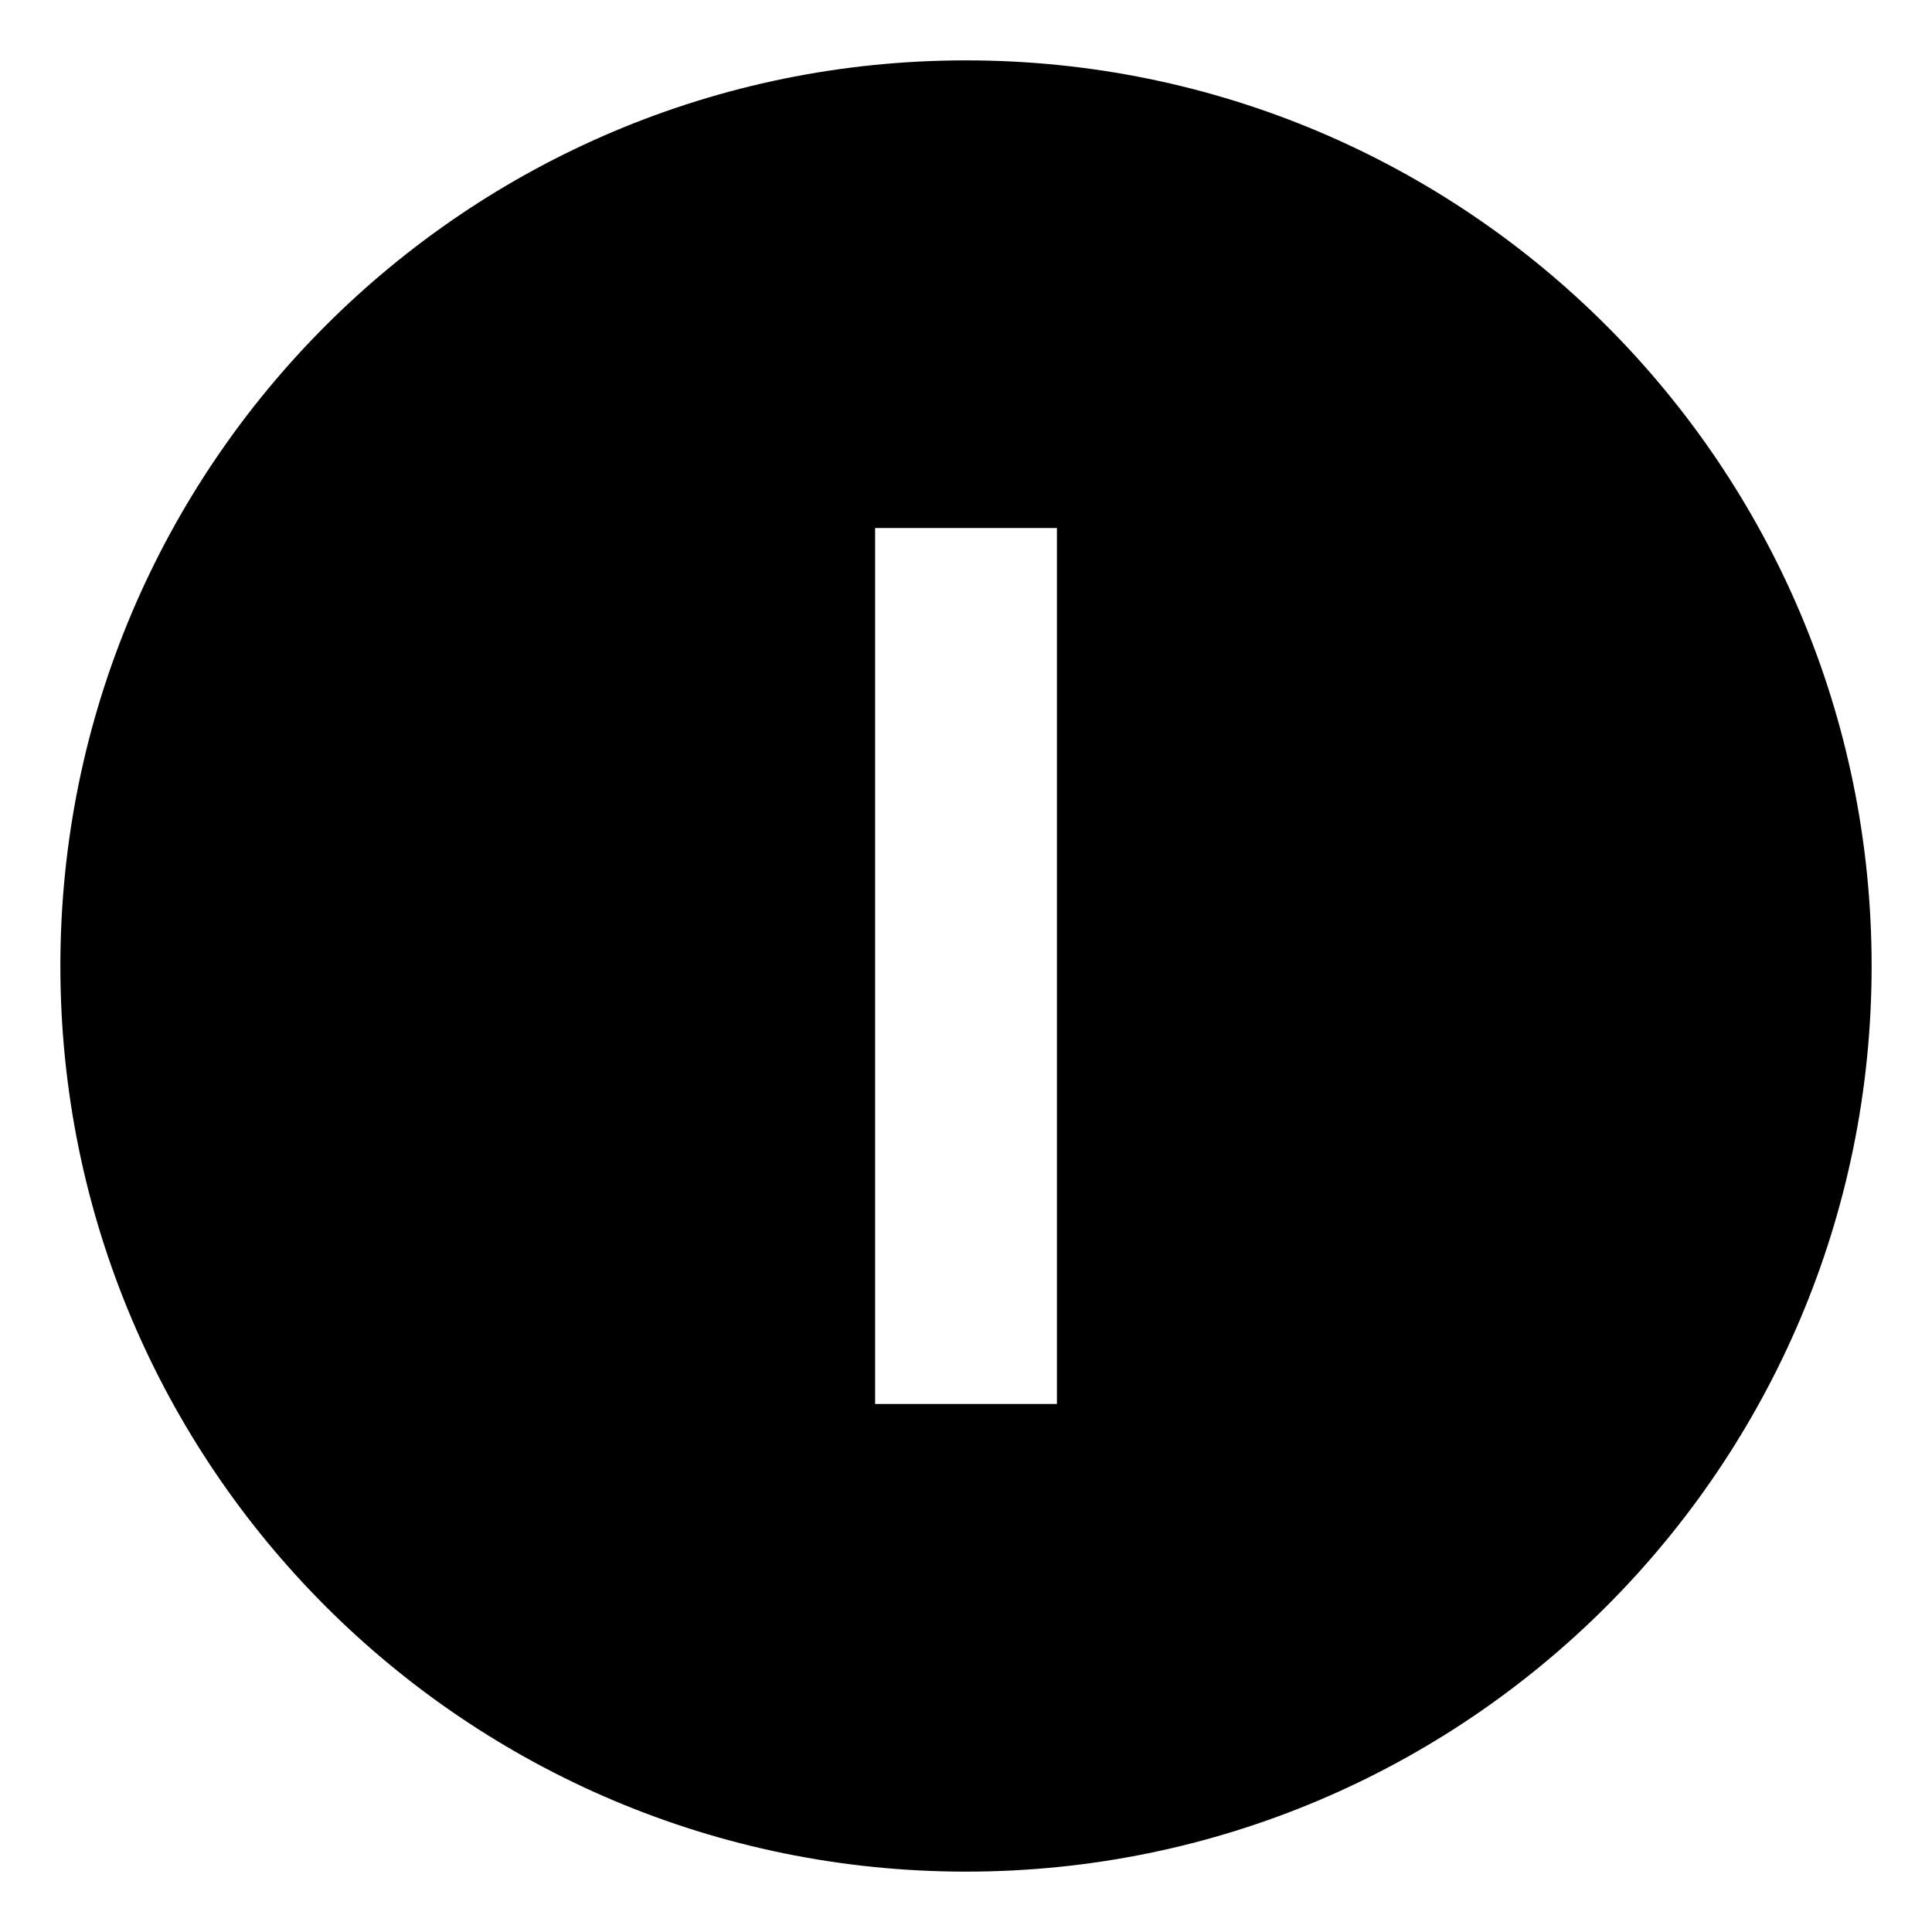
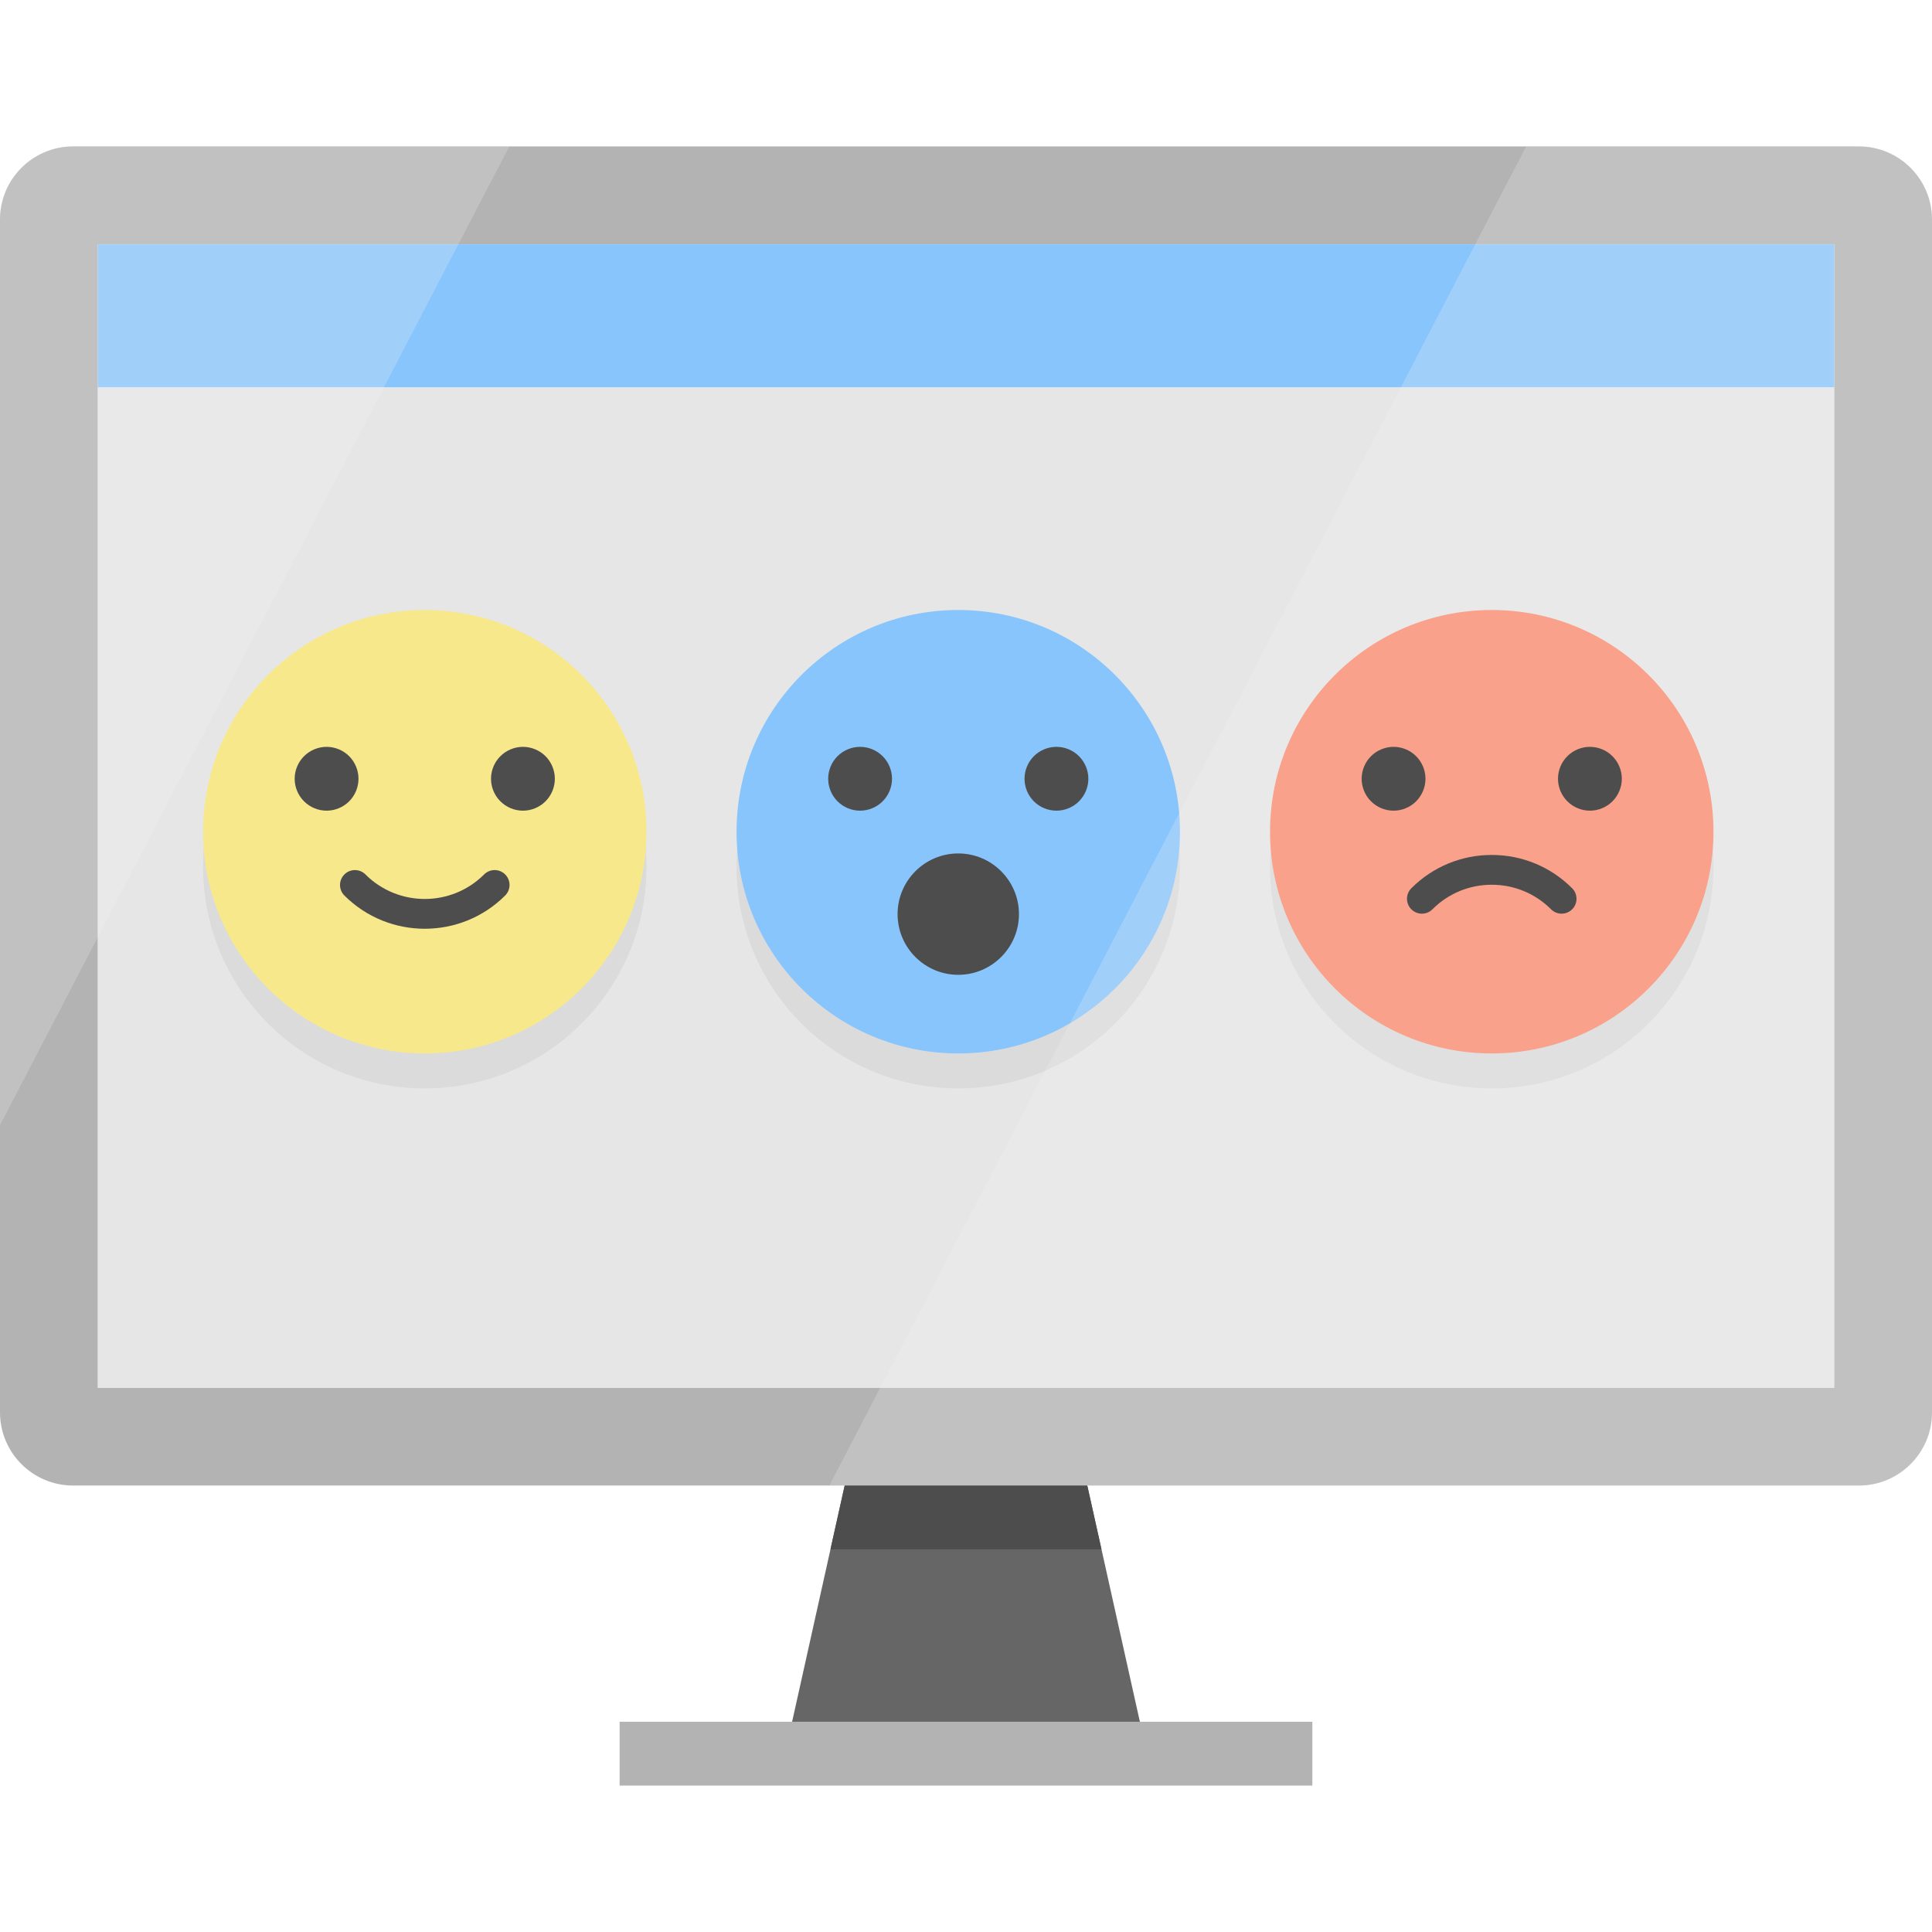
- <svg xmlns="http://www.w3.org/2000/svg" width="64px" height="64px" viewBox="0 0 64 64" aria-hidden="true" role="img" class="iconify iconify--emojione-monotone" preserveAspectRatio="xMidYMid meet">
-   <path d="M32 2C15.432 2 2 15.431 2 32c0 16.569 13.432 30 30 30s30-13.432 30-30C62 15.431 48.568 2 32 2m3.012 44.508h-6.023V17.492h6.023v29.016" fill="currentColor" />
+ <svg xmlns="http://www.w3.org/2000/svg" version="1.1" id="Layer_1" x="0px" y="0px" viewBox="0 0 454 454" style="enable-background:new 0 0 454 454;" xml:space="preserve">
+   <g>
+     <polygon style="fill:#666666;" points="269.53,412.088 184.47,412.088 195.15,364.088 198.49,349.088 255.5,349.088    258.84,364.088  " />
+     <path style="fill:#B3B3B3;" d="M454,51.608v280.28c0,9.5-7.7,17.2-17.2,17.2H255.5h-57.01H17.2c-9.5,0-17.2-7.7-17.2-17.2V51.608   c0-9.5,7.7-17.2,17.2-17.2h419.6C446.3,34.408,454,42.108,454,51.608z M431,326.088V91.058v-33.65H23v33.65v235.03H431z" />
+     <path style="fill:#4D4D4D;" d="M255.5,349.088h-57.01l-3.34,15h63.69L255.5,349.088z" />
+     <rect x="23" y="57.408" style="fill:#88C5FC;" width="408" height="33.65" />
+     <rect x="23" y="91.058" style="fill:#E6E6E6;" width="408" height="235.03" />
+     <g style="opacity:0.23;">
+       <circle style="fill:#B3B3B3;" cx="99.818" cy="203.66" r="52.101" />
+       <circle style="fill:#B3B3B3;" cx="225.181" cy="203.66" r="52.101" />
+       <circle style="fill:#B3B3B3;" cx="350.545" cy="203.66" r="52.101" />
+     </g>
+     <rect x="145.603" y="404.592" style="fill:#B3B3B3;" width="162.788" height="15" />
+     <circle style="fill:#F7E88B;" cx="99.818" cy="195.446" r="52.101" />
+     <path style="fill:#4D4D4D;" d="M76.743,190.5c-1.97,0-3.9-0.8-5.3-2.2c-1.4-1.39-2.2-3.33-2.2-5.3s0.8-3.91,2.2-5.3   c1.4-1.4,3.33-2.2,5.3-2.2c1.98,0,3.91,0.8,5.31,2.2c1.39,1.39,2.19,3.33,2.19,5.3s-0.8,3.91-2.19,5.3   C80.653,189.7,78.723,190.5,76.743,190.5z" />
+     <path style="fill:#4D4D4D;" d="M122.883,190.5c-1.97,0-3.9-0.8-5.3-2.2c-1.4-1.39-2.2-3.33-2.2-5.3c0-1.98,0.8-3.91,2.2-5.3   c1.4-1.4,3.33-2.2,5.3-2.2c1.98,0,3.91,0.8,5.31,2.2c1.39,1.39,2.19,3.32,2.19,5.3s-0.8,3.91-2.19,5.3   C126.793,189.7,124.863,190.5,122.883,190.5z" />
+     <path style="fill:#4D4D4D;" d="M99.818,218.246c-6.841,0-13.683-2.604-18.891-7.813c-1.367-1.367-1.367-3.583,0-4.95   s3.583-1.367,4.95,0c7.689,7.688,20.196,7.687,27.884,0c1.367-1.367,3.583-1.367,4.95,0s1.367,3.583,0,4.95   C113.501,215.642,106.659,218.246,99.818,218.246z" />
+     <circle style="fill:#88C5FC;" cx="225.181" cy="195.446" r="52.101" />
+     <path style="fill:#4D4D4D;" d="M202.113,190.5c-1.98,0-3.91-0.8-5.31-2.2c-1.39-1.39-2.19-3.33-2.19-5.3c0-1.98,0.8-3.91,2.19-5.3   c1.4-1.4,3.33-2.2,5.31-2.2c1.97,0,3.91,0.8,5.3,2.2c1.4,1.39,2.2,3.32,2.2,5.3c0,1.97-0.8,3.91-2.2,5.3   C206.023,189.7,204.083,190.5,202.113,190.5z" />
+     <path style="fill:#4D4D4D;" d="M248.253,190.5c-1.98,0-3.91-0.8-5.311-2.2c-1.39-1.39-2.189-3.33-2.189-5.3   c0-1.98,0.8-3.91,2.189-5.3c1.4-1.4,3.33-2.2,5.311-2.2c1.97,0,3.91,0.8,5.3,2.2c1.4,1.39,2.2,3.33,2.2,5.3s-0.8,3.9-2.2,5.3   C252.163,189.7,250.223,190.5,248.253,190.5z" />
+     <path style="fill:#4D4D4D;" d="M225.183,200.55c-7.87,0-14.26,6.4-14.26,14.26s6.39,14.26,14.26,14.26   c7.86,0,14.26-6.4,14.26-14.26S233.043,200.55,225.183,200.55z" />
+     <path style="opacity:0.23;fill:#F2F2F2;enable-background:new    ;" d="M454,51.608v280.28c0,9.5-7.7,17.2-17.2,17.2H194.887   l163.75-314.68H436.8C446.3,34.408,454,42.108,454,51.608z" />
+     <circle style="fill:#F9A18A;" cx="350.545" cy="195.446" r="52.101" />
+     <path style="fill:#4D4D4D;" d="M327.473,190.5c-1.97,0-3.91-0.8-5.3-2.2c-1.4-1.39-2.2-3.33-2.2-5.3s0.8-3.91,2.2-5.3   c1.39-1.4,3.33-2.2,5.3-2.2c1.98,0,3.91,0.8,5.3,2.2c1.4,1.39,2.2,3.33,2.2,5.3s-0.8,3.9-2.2,5.3   C331.383,189.7,329.453,190.5,327.473,190.5z" />
+     <path style="fill:#4D4D4D;" d="M373.612,190.5c-1.97,0-3.899-0.8-5.3-2.2c-1.399-1.39-2.2-3.33-2.2-5.3c0-1.98,0.801-3.91,2.2-5.3   c1.391-1.4,3.33-2.2,5.3-2.2c1.98,0,3.91,0.8,5.301,2.2c1.399,1.39,2.199,3.32,2.199,5.3c0,1.97-0.8,3.9-2.199,5.3   C377.523,189.7,375.583,190.5,373.612,190.5z" />
+     <path style="fill:#4D4D4D;" d="M366.961,214.704c-0.896,0-1.791-0.342-2.475-1.025c-3.725-3.724-8.676-5.775-13.942-5.775   s-10.217,2.051-13.941,5.775c-1.367,1.367-3.582,1.367-4.949,0s-1.367-3.583,0-4.95c5.046-5.046,11.755-7.825,18.891-7.825   c7.137,0,13.846,2.779,18.892,7.825c1.367,1.367,1.367,3.583,0,4.95C368.752,214.362,367.857,214.704,366.961,214.704z" />
+     <path style="opacity:0.23;fill:#F2F2F2;enable-background:new    ;" d="M119.68,34.408l-22.56,43.35l-11.83,22.74l-25.96,49.88   l-12.39,23.82l-23.94,46l-23,44.2V51.608c0-9.5,7.7-17.2,17.2-17.2H119.68z" />
+   </g>
+   <g>
+ </g>
+   <g>
+ </g>
+   <g>
+ </g>
+   <g>
+ </g>
+   <g>
+ </g>
+   <g>
+ </g>
+   <g>
+ </g>
+   <g>
+ </g>
+   <g>
+ </g>
+   <g>
+ </g>
+   <g>
+ </g>
+   <g>
+ </g>
+   <g>
+ </g>
+   <g>
+ </g>
+   <g>
+ </g>
</svg>
